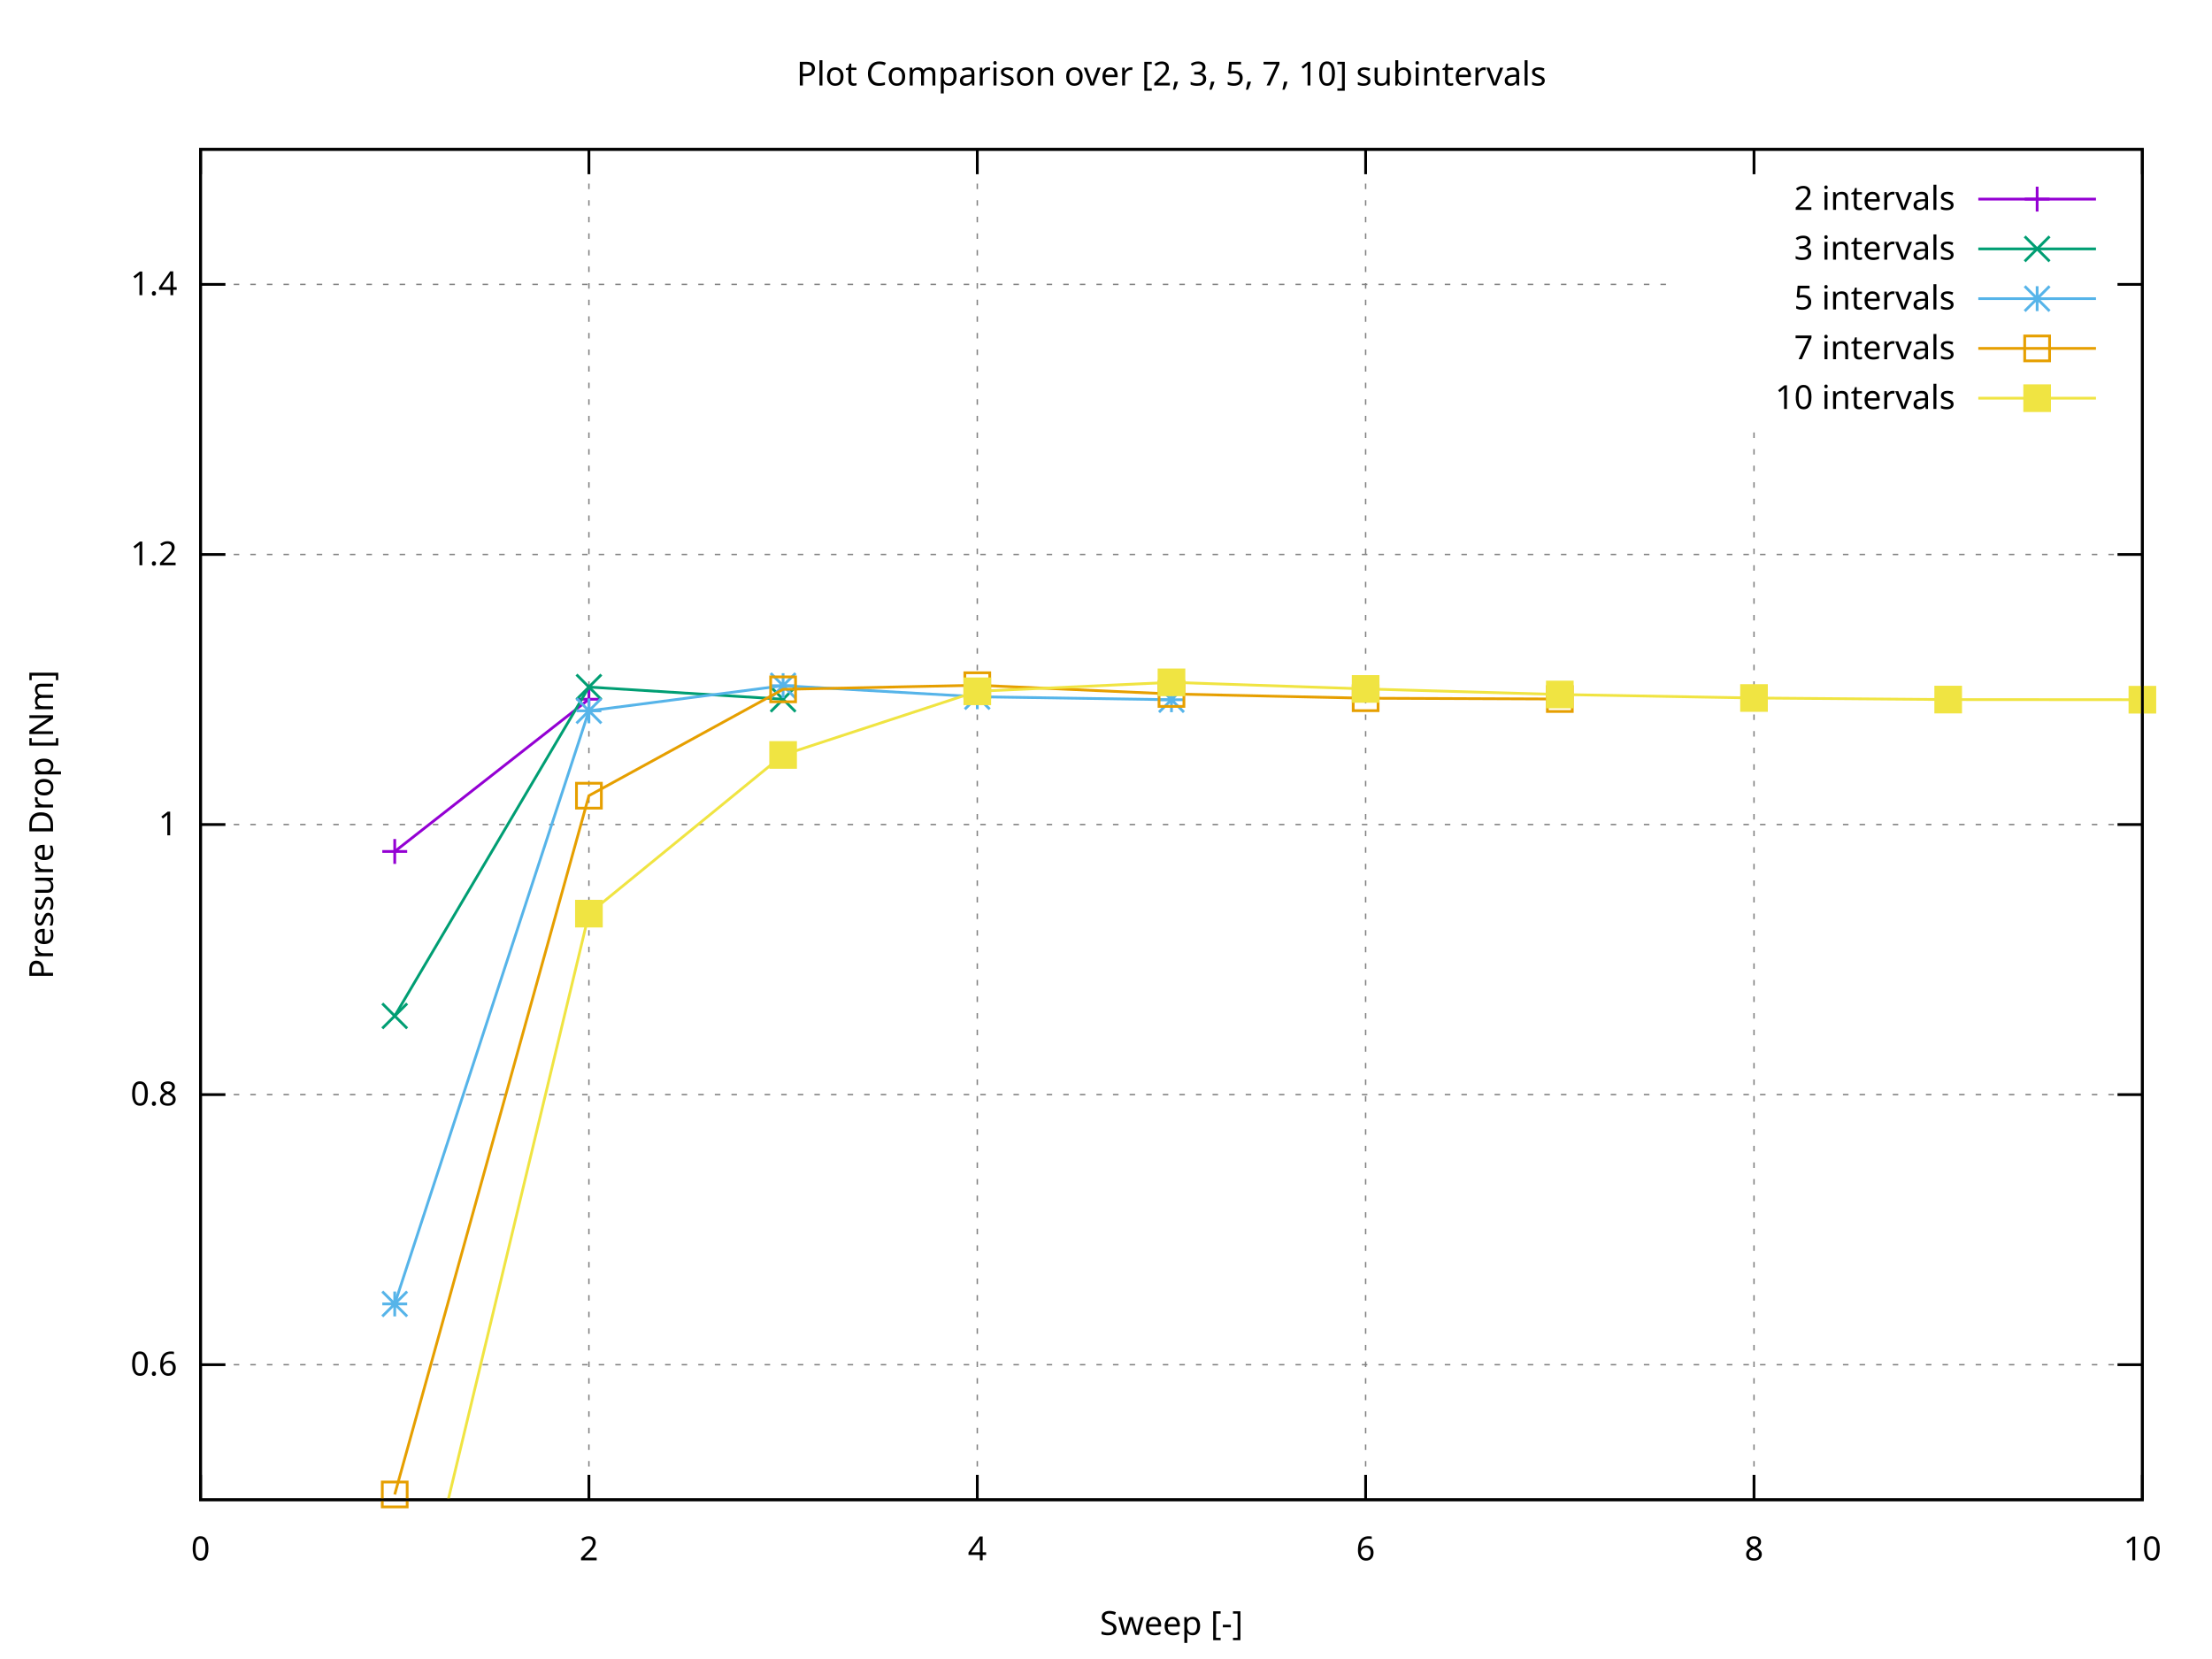
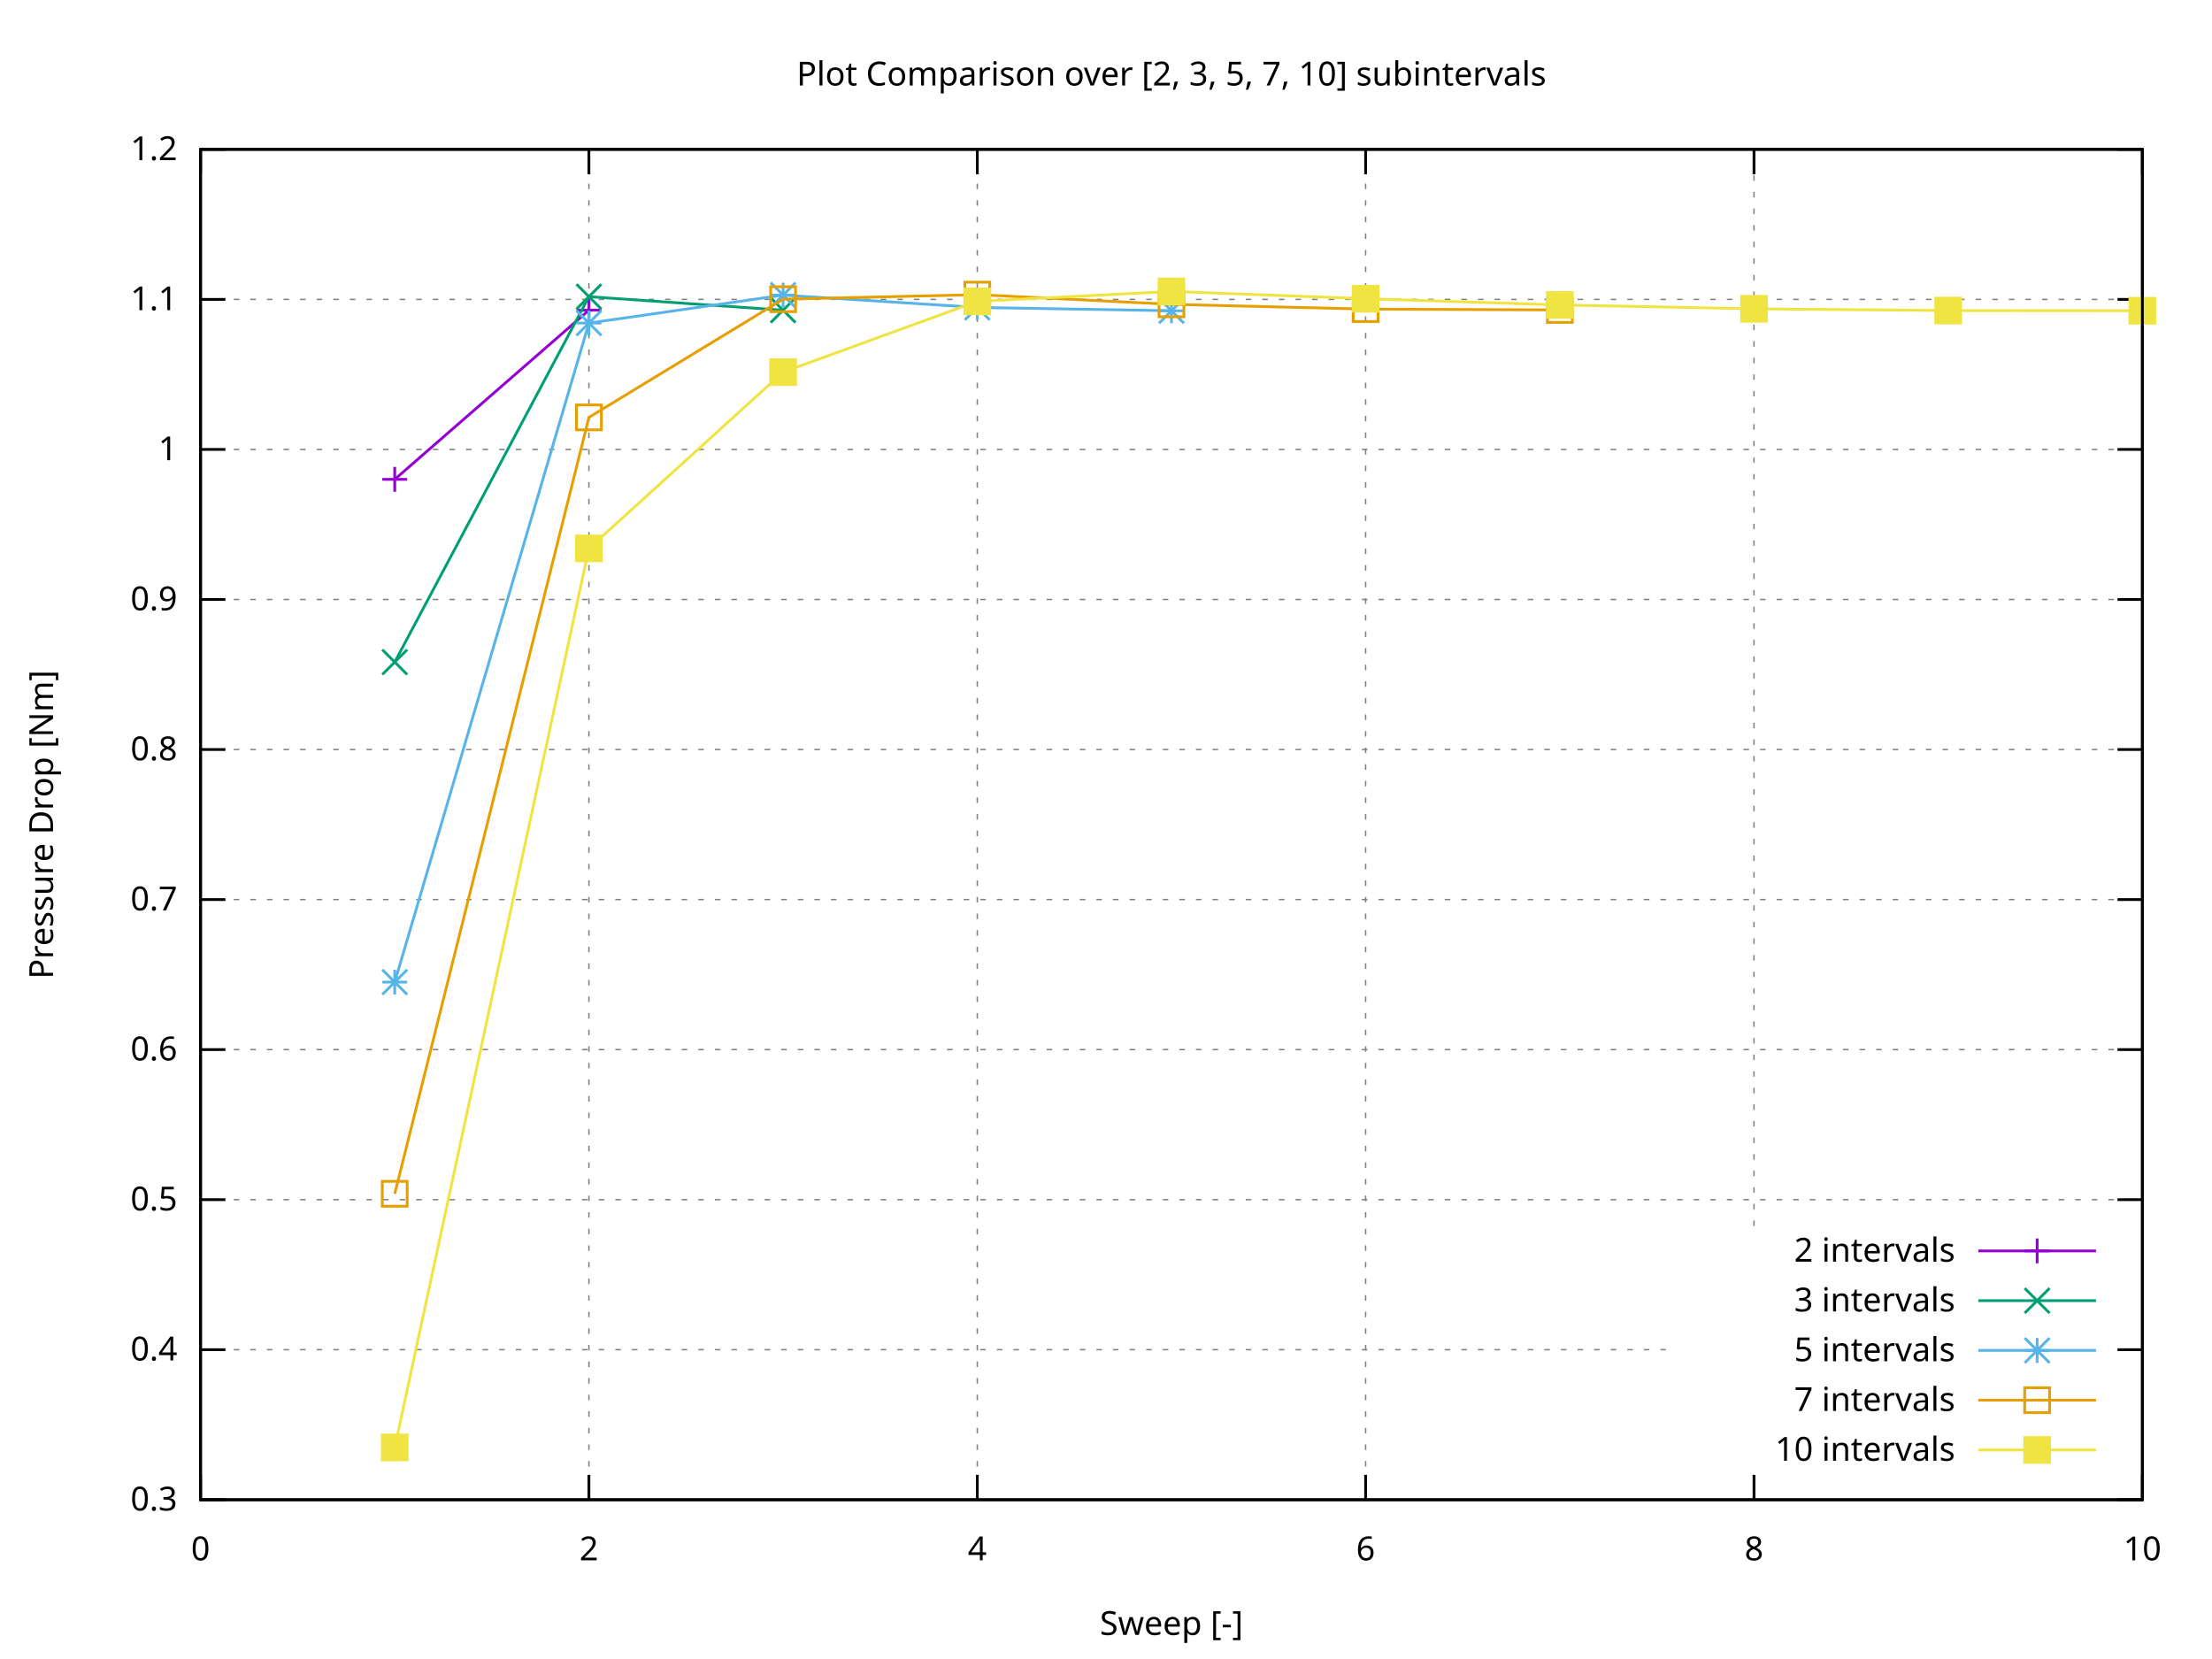
<svg xmlns="http://www.w3.org/2000/svg" xmlns:xlink="http://www.w3.org/1999/xlink" width="800" height="600" viewBox="0 0 800 600">
  <g id="gnuplot_canvas">
    <rect x="0" y="0" width="800" height="600" fill="none" />
    <defs>
      <circle id="gpDot" r="0.5" stroke-width="0.5" stroke="currentColor" />
      <path id="gpPt0" stroke-width="0.222" stroke="currentColor" d="M-1,0 h2 M0,-1 v2" />
      <path id="gpPt1" stroke-width="0.222" stroke="currentColor" d="M-1,-1 L1,1 M1,-1 L-1,1" />
      <path id="gpPt2" stroke-width="0.222" stroke="currentColor" d="M-1,0 L1,0 M0,-1 L0,1 M-1,-1 L1,1 M-1,1 L1,-1" />
      <rect id="gpPt3" stroke-width="0.222" stroke="currentColor" x="-1" y="-1" width="2" height="2" />
      <rect id="gpPt4" stroke-width="0.222" stroke="currentColor" fill="currentColor" x="-1" y="-1" width="2" height="2" />
      <circle id="gpPt5" stroke-width="0.222" stroke="currentColor" cx="0" cy="0" r="1" />
      <use xlink:href="#gpPt5" id="gpPt6" fill="currentColor" stroke="none" />
      <path id="gpPt7" stroke-width="0.222" stroke="currentColor" d="M0,-1.33 L-1.33,0.67 L1.33,0.67 z" />
      <use xlink:href="#gpPt7" id="gpPt8" fill="currentColor" stroke="none" />
      <use xlink:href="#gpPt7" id="gpPt9" stroke="currentColor" transform="rotate(180)" />
      <use xlink:href="#gpPt9" id="gpPt10" fill="currentColor" stroke="none" />
      <use xlink:href="#gpPt3" id="gpPt11" stroke="currentColor" transform="rotate(45)" />
      <use xlink:href="#gpPt11" id="gpPt12" fill="currentColor" stroke="none" />
      <path id="gpPt13" stroke-width="0.222" stroke="currentColor" d="M0,1.330 L1.265,0.411 L0.782,-1.067 L-0.782,-1.076 L-1.265,0.411 z" />
      <use xlink:href="#gpPt13" id="gpPt14" fill="currentColor" stroke="none" />
      <filter id="textbox" filterUnits="objectBoundingBox" x="0" y="0" height="1" width="1">
        <feFlood flood-color="white" flood-opacity="1" result="bgnd" />
        <feComposite in="SourceGraphic" in2="bgnd" operator="atop" />
      </filter>
      <filter id="greybox" filterUnits="objectBoundingBox" x="0" y="0" height="1" width="1">
        <feFlood flood-color="lightgrey" flood-opacity="1" result="grey" />
        <feComposite in="SourceGraphic" in2="grey" operator="atop" />
      </filter>
    </defs>
    <g fill="none" color="white" stroke="currentColor" stroke-width="1.00" stroke-linecap="butt" stroke-linejoin="miter">
</g>
    <g fill="none" color="black" stroke="currentColor" stroke-width="1.00" stroke-linecap="butt" stroke-linejoin="miter">
</g>
    <g fill="none" color="black" stroke="black" stroke-width="0.50" stroke-linecap="butt" stroke-linejoin="miter">
</g>
    <g fill="none" color="gray" stroke="currentColor" stroke-width="0.50" stroke-linecap="butt" stroke-linejoin="miter">
-       <path stroke="gray" stroke-dasharray="2,4" class="gridline" d="M72.53,493.56 L774.82,493.56  " />
-     </g>
-     <g fill="none" color="gray" stroke="gray" stroke-width="1.00" stroke-linecap="butt" stroke-linejoin="miter">
- </g>
-     <g fill="none" color="black" stroke="currentColor" stroke-width="1.00" stroke-linecap="butt" stroke-linejoin="miter">
-       <path stroke="black" d="M72.53,493.56 L81.53,493.56 M774.82,493.56 L765.82,493.56  " />
-       <g transform="translate(64.14,497.46)" stroke="none" fill="black" font-family="Verdana" font-size="12.00" text-anchor="end">
+       <path stroke="gray" stroke-dasharray="2,4" class="gridline" d="M72.53,542.40 L774.82,542.40  " />
+     </g>
+     <g fill="none" color="gray" stroke="gray" stroke-width="1.00" stroke-linecap="butt" stroke-linejoin="miter">
+ </g>
+     <g fill="none" color="black" stroke="currentColor" stroke-width="1.00" stroke-linecap="butt" stroke-linejoin="miter">
+       <path stroke="black" d="M72.53,542.40 L81.53,542.40 M774.82,542.40 L765.82,542.40  " />
+       <g transform="translate(64.14,546.30)" stroke="none" fill="black" font-family="Verdana" font-size="12.00" text-anchor="end">
+         <text>
+           <tspan font-family="Verdana"> 0.3</tspan>
+         </text>
+       </g>
+     </g>
+     <g fill="none" color="black" stroke="currentColor" stroke-width="1.00" stroke-linecap="butt" stroke-linejoin="miter">
+ </g>
+     <g fill="none" color="black" stroke="black" stroke-width="0.50" stroke-linecap="butt" stroke-linejoin="miter">
+ </g>
+     <g fill="none" color="gray" stroke="currentColor" stroke-width="0.50" stroke-linecap="butt" stroke-linejoin="miter">
+       <path stroke="gray" stroke-dasharray="2,4" class="gridline" d="M72.53,488.13 L606.41,488.13 M766.43,488.13 L774.82,488.13  " />
+     </g>
+     <g fill="none" color="gray" stroke="gray" stroke-width="1.00" stroke-linecap="butt" stroke-linejoin="miter">
+ </g>
+     <g fill="none" color="black" stroke="currentColor" stroke-width="1.00" stroke-linecap="butt" stroke-linejoin="miter">
+       <path stroke="black" d="M72.53,488.13 L81.53,488.13 M774.82,488.13 L765.82,488.13  " />
+       <g transform="translate(64.14,492.03)" stroke="none" fill="black" font-family="Verdana" font-size="12.00" text-anchor="end">
+         <text>
+           <tspan font-family="Verdana"> 0.4</tspan>
+         </text>
+       </g>
+     </g>
+     <g fill="none" color="black" stroke="currentColor" stroke-width="1.00" stroke-linecap="butt" stroke-linejoin="miter">
+ </g>
+     <g fill="none" color="black" stroke="black" stroke-width="0.50" stroke-linecap="butt" stroke-linejoin="miter">
+ </g>
+     <g fill="none" color="gray" stroke="currentColor" stroke-width="0.50" stroke-linecap="butt" stroke-linejoin="miter">
+       <path stroke="gray" stroke-dasharray="2,4" class="gridline" d="M72.53,433.87 L774.82,433.87  " />
+     </g>
+     <g fill="none" color="gray" stroke="gray" stroke-width="1.00" stroke-linecap="butt" stroke-linejoin="miter">
+ </g>
+     <g fill="none" color="black" stroke="currentColor" stroke-width="1.00" stroke-linecap="butt" stroke-linejoin="miter">
+       <path stroke="black" d="M72.53,433.87 L81.53,433.87 M774.82,433.87 L765.82,433.87  " />
+       <g transform="translate(64.14,437.77)" stroke="none" fill="black" font-family="Verdana" font-size="12.00" text-anchor="end">
+         <text>
+           <tspan font-family="Verdana"> 0.5</tspan>
+         </text>
+       </g>
+     </g>
+     <g fill="none" color="black" stroke="currentColor" stroke-width="1.00" stroke-linecap="butt" stroke-linejoin="miter">
+ </g>
+     <g fill="none" color="black" stroke="black" stroke-width="0.50" stroke-linecap="butt" stroke-linejoin="miter">
+ </g>
+     <g fill="none" color="gray" stroke="currentColor" stroke-width="0.50" stroke-linecap="butt" stroke-linejoin="miter">
+       <path stroke="gray" stroke-dasharray="2,4" class="gridline" d="M72.53,379.60 L774.82,379.60  " />
+     </g>
+     <g fill="none" color="gray" stroke="gray" stroke-width="1.00" stroke-linecap="butt" stroke-linejoin="miter">
+ </g>
+     <g fill="none" color="black" stroke="currentColor" stroke-width="1.00" stroke-linecap="butt" stroke-linejoin="miter">
+       <path stroke="black" d="M72.53,379.60 L81.53,379.60 M774.82,379.60 L765.82,379.60  " />
+       <g transform="translate(64.14,383.50)" stroke="none" fill="black" font-family="Verdana" font-size="12.00" text-anchor="end">
        <text>
          <tspan font-family="Verdana"> 0.6</tspan>
        </text>
      </g>
    </g>
    <g fill="none" color="black" stroke="currentColor" stroke-width="1.00" stroke-linecap="butt" stroke-linejoin="miter">
</g>
    <g fill="none" color="black" stroke="black" stroke-width="0.50" stroke-linecap="butt" stroke-linejoin="miter">
</g>
    <g fill="none" color="gray" stroke="currentColor" stroke-width="0.50" stroke-linecap="butt" stroke-linejoin="miter">
-       <path stroke="gray" stroke-dasharray="2,4" class="gridline" d="M72.53,395.88 L774.82,395.88  " />
-     </g>
-     <g fill="none" color="gray" stroke="gray" stroke-width="1.00" stroke-linecap="butt" stroke-linejoin="miter">
- </g>
-     <g fill="none" color="black" stroke="currentColor" stroke-width="1.00" stroke-linecap="butt" stroke-linejoin="miter">
-       <path stroke="black" d="M72.53,395.88 L81.53,395.88 M774.82,395.88 L765.82,395.88  " />
-       <g transform="translate(64.14,399.78)" stroke="none" fill="black" font-family="Verdana" font-size="12.00" text-anchor="end">
+       <path stroke="gray" stroke-dasharray="2,4" class="gridline" d="M72.53,325.34 L774.82,325.34  " />
+     </g>
+     <g fill="none" color="gray" stroke="gray" stroke-width="1.00" stroke-linecap="butt" stroke-linejoin="miter">
+ </g>
+     <g fill="none" color="black" stroke="currentColor" stroke-width="1.00" stroke-linecap="butt" stroke-linejoin="miter">
+       <path stroke="black" d="M72.53,325.34 L81.53,325.34 M774.82,325.34 L765.82,325.34  " />
+       <g transform="translate(64.14,329.24)" stroke="none" fill="black" font-family="Verdana" font-size="12.00" text-anchor="end">
+         <text>
+           <tspan font-family="Verdana"> 0.7</tspan>
+         </text>
+       </g>
+     </g>
+     <g fill="none" color="black" stroke="currentColor" stroke-width="1.00" stroke-linecap="butt" stroke-linejoin="miter">
+ </g>
+     <g fill="none" color="black" stroke="black" stroke-width="0.50" stroke-linecap="butt" stroke-linejoin="miter">
+ </g>
+     <g fill="none" color="gray" stroke="currentColor" stroke-width="0.50" stroke-linecap="butt" stroke-linejoin="miter">
+       <path stroke="gray" stroke-dasharray="2,4" class="gridline" d="M72.53,271.07 L774.82,271.07  " />
+     </g>
+     <g fill="none" color="gray" stroke="gray" stroke-width="1.00" stroke-linecap="butt" stroke-linejoin="miter">
+ </g>
+     <g fill="none" color="black" stroke="currentColor" stroke-width="1.00" stroke-linecap="butt" stroke-linejoin="miter">
+       <path stroke="black" d="M72.53,271.07 L81.53,271.07 M774.82,271.07 L765.82,271.07  " />
+       <g transform="translate(64.14,274.97)" stroke="none" fill="black" font-family="Verdana" font-size="12.00" text-anchor="end">
        <text>
          <tspan font-family="Verdana"> 0.8</tspan>
        </text>
      </g>
    </g>
    <g fill="none" color="black" stroke="currentColor" stroke-width="1.00" stroke-linecap="butt" stroke-linejoin="miter">
</g>
    <g fill="none" color="black" stroke="black" stroke-width="0.50" stroke-linecap="butt" stroke-linejoin="miter">
</g>
    <g fill="none" color="gray" stroke="currentColor" stroke-width="0.50" stroke-linecap="butt" stroke-linejoin="miter">
-       <path stroke="gray" stroke-dasharray="2,4" class="gridline" d="M72.53,298.20 L774.82,298.20  " />
-     </g>
-     <g fill="none" color="gray" stroke="gray" stroke-width="1.00" stroke-linecap="butt" stroke-linejoin="miter">
- </g>
-     <g fill="none" color="black" stroke="currentColor" stroke-width="1.00" stroke-linecap="butt" stroke-linejoin="miter">
-       <path stroke="black" d="M72.53,298.20 L81.53,298.20 M774.82,298.20 L765.82,298.20  " />
-       <g transform="translate(64.14,302.10)" stroke="none" fill="black" font-family="Verdana" font-size="12.00" text-anchor="end">
+       <path stroke="gray" stroke-dasharray="2,4" class="gridline" d="M72.53,216.81 L774.82,216.81  " />
+     </g>
+     <g fill="none" color="gray" stroke="gray" stroke-width="1.00" stroke-linecap="butt" stroke-linejoin="miter">
+ </g>
+     <g fill="none" color="black" stroke="currentColor" stroke-width="1.00" stroke-linecap="butt" stroke-linejoin="miter">
+       <path stroke="black" d="M72.53,216.81 L81.53,216.81 M774.82,216.81 L765.82,216.81  " />
+       <g transform="translate(64.14,220.71)" stroke="none" fill="black" font-family="Verdana" font-size="12.00" text-anchor="end">
+         <text>
+           <tspan font-family="Verdana"> 0.9</tspan>
+         </text>
+       </g>
+     </g>
+     <g fill="none" color="black" stroke="currentColor" stroke-width="1.00" stroke-linecap="butt" stroke-linejoin="miter">
+ </g>
+     <g fill="none" color="black" stroke="black" stroke-width="0.50" stroke-linecap="butt" stroke-linejoin="miter">
+ </g>
+     <g fill="none" color="gray" stroke="currentColor" stroke-width="0.50" stroke-linecap="butt" stroke-linejoin="miter">
+       <path stroke="gray" stroke-dasharray="2,4" class="gridline" d="M72.53,162.54 L774.82,162.54  " />
+     </g>
+     <g fill="none" color="gray" stroke="gray" stroke-width="1.00" stroke-linecap="butt" stroke-linejoin="miter">
+ </g>
+     <g fill="none" color="black" stroke="currentColor" stroke-width="1.00" stroke-linecap="butt" stroke-linejoin="miter">
+       <path stroke="black" d="M72.53,162.54 L81.53,162.54 M774.82,162.54 L765.82,162.54  " />
+       <g transform="translate(64.14,166.44)" stroke="none" fill="black" font-family="Verdana" font-size="12.00" text-anchor="end">
        <text>
          <tspan font-family="Verdana"> 1</tspan>
        </text>
      </g>
    </g>
    <g fill="none" color="black" stroke="currentColor" stroke-width="1.00" stroke-linecap="butt" stroke-linejoin="miter">
</g>
    <g fill="none" color="black" stroke="black" stroke-width="0.50" stroke-linecap="butt" stroke-linejoin="miter">
</g>
    <g fill="none" color="gray" stroke="currentColor" stroke-width="0.50" stroke-linecap="butt" stroke-linejoin="miter">
-       <path stroke="gray" stroke-dasharray="2,4" class="gridline" d="M72.53,200.53 L774.82,200.53  " />
-     </g>
-     <g fill="none" color="gray" stroke="gray" stroke-width="1.00" stroke-linecap="butt" stroke-linejoin="miter">
- </g>
-     <g fill="none" color="black" stroke="currentColor" stroke-width="1.00" stroke-linecap="butt" stroke-linejoin="miter">
-       <path stroke="black" d="M72.53,200.53 L81.53,200.53 M774.82,200.53 L765.82,200.53  " />
-       <g transform="translate(64.14,204.43)" stroke="none" fill="black" font-family="Verdana" font-size="12.00" text-anchor="end">
+       <path stroke="gray" stroke-dasharray="2,4" class="gridline" d="M72.53,108.28 L774.82,108.28  " />
+     </g>
+     <g fill="none" color="gray" stroke="gray" stroke-width="1.00" stroke-linecap="butt" stroke-linejoin="miter">
+ </g>
+     <g fill="none" color="black" stroke="currentColor" stroke-width="1.00" stroke-linecap="butt" stroke-linejoin="miter">
+       <path stroke="black" d="M72.53,108.28 L81.53,108.28 M774.82,108.28 L765.82,108.28  " />
+       <g transform="translate(64.14,112.18)" stroke="none" fill="black" font-family="Verdana" font-size="12.00" text-anchor="end">
+         <text>
+           <tspan font-family="Verdana"> 1.1</tspan>
+         </text>
+       </g>
+     </g>
+     <g fill="none" color="black" stroke="currentColor" stroke-width="1.00" stroke-linecap="butt" stroke-linejoin="miter">
+ </g>
+     <g fill="none" color="black" stroke="black" stroke-width="0.50" stroke-linecap="butt" stroke-linejoin="miter">
+ </g>
+     <g fill="none" color="gray" stroke="currentColor" stroke-width="0.50" stroke-linecap="butt" stroke-linejoin="miter">
+       <path stroke="gray" stroke-dasharray="2,4" class="gridline" d="M72.53,54.01 L774.82,54.01  " />
+     </g>
+     <g fill="none" color="gray" stroke="gray" stroke-width="1.00" stroke-linecap="butt" stroke-linejoin="miter">
+ </g>
+     <g fill="none" color="black" stroke="currentColor" stroke-width="1.00" stroke-linecap="butt" stroke-linejoin="miter">
+       <path stroke="black" d="M72.53,54.01 L81.53,54.01 M774.82,54.01 L765.82,54.01  " />
+       <g transform="translate(64.14,57.91)" stroke="none" fill="black" font-family="Verdana" font-size="12.00" text-anchor="end">
        <text>
          <tspan font-family="Verdana"> 1.2</tspan>
-         </text>
-       </g>
-     </g>
-     <g fill="none" color="black" stroke="currentColor" stroke-width="1.00" stroke-linecap="butt" stroke-linejoin="miter">
- </g>
-     <g fill="none" color="black" stroke="black" stroke-width="0.50" stroke-linecap="butt" stroke-linejoin="miter">
- </g>
-     <g fill="none" color="gray" stroke="currentColor" stroke-width="0.50" stroke-linecap="butt" stroke-linejoin="miter">
-       <path stroke="gray" stroke-dasharray="2,4" class="gridline" d="M72.53,102.85 L606.41,102.85 M766.43,102.85 L774.82,102.85  " />
-     </g>
-     <g fill="none" color="gray" stroke="gray" stroke-width="1.00" stroke-linecap="butt" stroke-linejoin="miter">
- </g>
-     <g fill="none" color="black" stroke="currentColor" stroke-width="1.00" stroke-linecap="butt" stroke-linejoin="miter">
-       <path stroke="black" d="M72.53,102.85 L81.53,102.85 M774.82,102.85 L765.82,102.85  " />
-       <g transform="translate(64.14,106.75)" stroke="none" fill="black" font-family="Verdana" font-size="12.00" text-anchor="end">
-         <text>
-           <tspan font-family="Verdana"> 1.4</tspan>
        </text>
      </g>
    </g>
    <g fill="none" color="black" stroke="currentColor" stroke-width="1.00" stroke-linecap="butt" stroke-linejoin="miter">
</g>
    <g fill="none" color="black" stroke="black" stroke-width="0.50" stroke-linecap="butt" stroke-linejoin="miter">
</g>
    <g fill="none" color="gray" stroke="currentColor" stroke-width="0.50" stroke-linecap="butt" stroke-linejoin="miter">
      <path stroke="gray" stroke-dasharray="2,4" class="gridline" d="M72.53,542.40 L72.53,54.01  " />
    </g>
    <g fill="none" color="gray" stroke="gray" stroke-width="1.00" stroke-linecap="butt" stroke-linejoin="miter">
</g>
    <g fill="none" color="black" stroke="currentColor" stroke-width="1.00" stroke-linecap="butt" stroke-linejoin="miter">
      <path stroke="black" d="M72.53,542.40 L72.53,533.40 M72.53,54.01 L72.53,63.01  " />
      <g transform="translate(72.53,564.30)" stroke="none" fill="black" font-family="Verdana" font-size="12.00" text-anchor="middle">
        <text>
          <tspan font-family="Verdana"> 0</tspan>
        </text>
      </g>
    </g>
    <g fill="none" color="black" stroke="currentColor" stroke-width="1.00" stroke-linecap="butt" stroke-linejoin="miter">
</g>
    <g fill="none" color="black" stroke="black" stroke-width="0.50" stroke-linecap="butt" stroke-linejoin="miter">
</g>
    <g fill="none" color="gray" stroke="currentColor" stroke-width="0.50" stroke-linecap="butt" stroke-linejoin="miter">
      <path stroke="gray" stroke-dasharray="2,4" class="gridline" d="M212.99,542.40 L212.99,54.01  " />
    </g>
    <g fill="none" color="gray" stroke="gray" stroke-width="1.00" stroke-linecap="butt" stroke-linejoin="miter">
</g>
    <g fill="none" color="black" stroke="currentColor" stroke-width="1.00" stroke-linecap="butt" stroke-linejoin="miter">
      <path stroke="black" d="M212.99,542.40 L212.99,533.40 M212.99,54.01 L212.99,63.01  " />
      <g transform="translate(212.99,564.30)" stroke="none" fill="black" font-family="Verdana" font-size="12.00" text-anchor="middle">
        <text>
          <tspan font-family="Verdana"> 2</tspan>
        </text>
      </g>
    </g>
    <g fill="none" color="black" stroke="currentColor" stroke-width="1.00" stroke-linecap="butt" stroke-linejoin="miter">
</g>
    <g fill="none" color="black" stroke="black" stroke-width="0.50" stroke-linecap="butt" stroke-linejoin="miter">
</g>
    <g fill="none" color="gray" stroke="currentColor" stroke-width="0.50" stroke-linecap="butt" stroke-linejoin="miter">
      <path stroke="gray" stroke-dasharray="2,4" class="gridline" d="M353.45,542.40 L353.45,54.01  " />
    </g>
    <g fill="none" color="gray" stroke="gray" stroke-width="1.00" stroke-linecap="butt" stroke-linejoin="miter">
</g>
    <g fill="none" color="black" stroke="currentColor" stroke-width="1.00" stroke-linecap="butt" stroke-linejoin="miter">
      <path stroke="black" d="M353.45,542.40 L353.45,533.40 M353.45,54.01 L353.45,63.01  " />
      <g transform="translate(353.45,564.30)" stroke="none" fill="black" font-family="Verdana" font-size="12.00" text-anchor="middle">
        <text>
          <tspan font-family="Verdana"> 4</tspan>
        </text>
      </g>
    </g>
    <g fill="none" color="black" stroke="currentColor" stroke-width="1.00" stroke-linecap="butt" stroke-linejoin="miter">
</g>
    <g fill="none" color="black" stroke="black" stroke-width="0.50" stroke-linecap="butt" stroke-linejoin="miter">
</g>
    <g fill="none" color="gray" stroke="currentColor" stroke-width="0.50" stroke-linecap="butt" stroke-linejoin="miter">
      <path stroke="gray" stroke-dasharray="2,4" class="gridline" d="M493.90,542.40 L493.90,54.01  " />
    </g>
    <g fill="none" color="gray" stroke="gray" stroke-width="1.00" stroke-linecap="butt" stroke-linejoin="miter">
</g>
    <g fill="none" color="black" stroke="currentColor" stroke-width="1.00" stroke-linecap="butt" stroke-linejoin="miter">
      <path stroke="black" d="M493.90,542.40 L493.90,533.40 M493.90,54.01 L493.90,63.01  " />
      <g transform="translate(493.90,564.30)" stroke="none" fill="black" font-family="Verdana" font-size="12.00" text-anchor="middle">
        <text>
          <tspan font-family="Verdana"> 6</tspan>
        </text>
      </g>
    </g>
    <g fill="none" color="black" stroke="currentColor" stroke-width="1.00" stroke-linecap="butt" stroke-linejoin="miter">
</g>
    <g fill="none" color="black" stroke="black" stroke-width="0.50" stroke-linecap="butt" stroke-linejoin="miter">
</g>
    <g fill="none" color="gray" stroke="currentColor" stroke-width="0.50" stroke-linecap="butt" stroke-linejoin="miter">
-       <path stroke="gray" stroke-dasharray="2,4" class="gridline" d="M634.36,542.40 L634.36,153.01 M634.36,63.01 L634.36,54.01  " />
+       <path stroke="gray" stroke-dasharray="2,4" class="gridline" d="M634.36,542.40 L634.36,533.40 M634.36,443.40 L634.36,54.01  " />
    </g>
    <g fill="none" color="gray" stroke="gray" stroke-width="1.00" stroke-linecap="butt" stroke-linejoin="miter">
</g>
    <g fill="none" color="black" stroke="currentColor" stroke-width="1.00" stroke-linecap="butt" stroke-linejoin="miter">
      <path stroke="black" d="M634.36,542.40 L634.36,533.40 M634.36,54.01 L634.36,63.01  " />
      <g transform="translate(634.36,564.30)" stroke="none" fill="black" font-family="Verdana" font-size="12.00" text-anchor="middle">
        <text>
          <tspan font-family="Verdana"> 8</tspan>
        </text>
      </g>
    </g>
    <g fill="none" color="black" stroke="currentColor" stroke-width="1.00" stroke-linecap="butt" stroke-linejoin="miter">
</g>
    <g fill="none" color="black" stroke="black" stroke-width="0.50" stroke-linecap="butt" stroke-linejoin="miter">
</g>
    <g fill="none" color="gray" stroke="currentColor" stroke-width="0.50" stroke-linecap="butt" stroke-linejoin="miter">
      <path stroke="gray" stroke-dasharray="2,4" class="gridline" d="M774.82,542.40 L774.82,54.01  " />
    </g>
    <g fill="none" color="gray" stroke="gray" stroke-width="1.00" stroke-linecap="butt" stroke-linejoin="miter">
</g>
    <g fill="none" color="black" stroke="currentColor" stroke-width="1.00" stroke-linecap="butt" stroke-linejoin="miter">
      <path stroke="black" d="M774.82,542.40 L774.82,533.40 M774.82,54.01 L774.82,63.01  " />
      <g transform="translate(774.82,564.30)" stroke="none" fill="black" font-family="Verdana" font-size="12.00" text-anchor="middle">
        <text>
          <tspan font-family="Verdana"> 10</tspan>
        </text>
      </g>
    </g>
    <g fill="none" color="black" stroke="currentColor" stroke-width="1.00" stroke-linecap="butt" stroke-linejoin="miter">
</g>
    <g fill="none" color="black" stroke="currentColor" stroke-width="1.00" stroke-linecap="butt" stroke-linejoin="miter">
      <path stroke="black" d="M72.53,54.01 L72.53,542.40 L774.82,542.40 L774.82,54.01 L72.53,54.01 Z  " />
    </g>
    <g fill="none" color="black" stroke="currentColor" stroke-width="1.00" stroke-linecap="butt" stroke-linejoin="miter">
      <g transform="translate(19.18,298.21) rotate(270)" stroke="none" fill="black" font-family="Verdana" font-size="12.00" text-anchor="middle">
        <text>
          <tspan font-family="Verdana">Pressure Drop [Nm]</tspan>
        </text>
      </g>
    </g>
    <g fill="none" color="black" stroke="currentColor" stroke-width="1.00" stroke-linecap="butt" stroke-linejoin="miter">
      <g transform="translate(423.67,591.30)" stroke="none" fill="black" font-family="Verdana" font-size="12.00" text-anchor="middle">
        <text>
          <tspan font-family="Verdana">Sweep [-]</tspan>
        </text>
      </g>
    </g>
    <g fill="none" color="black" stroke="currentColor" stroke-width="1.00" stroke-linecap="butt" stroke-linejoin="miter">
</g>
    <g id="gnuplot_plot_1">
      <g fill="none" color="black" stroke="currentColor" stroke-width="1.00" stroke-linecap="butt" stroke-linejoin="miter">
-         <g transform="translate(707.09,75.91)" stroke="none" fill="black" font-family="Verdana" font-size="12.00" text-anchor="end">
+         <g transform="translate(707.09,456.30)" stroke="none" fill="black" font-family="Verdana" font-size="12.00" text-anchor="end">
          <text>
            <tspan font-family="Verdana">2 intervals</tspan>
          </text>
        </g>
      </g>
      <g fill="none" color="black" stroke="currentColor" stroke-width="1.00" stroke-linecap="butt" stroke-linejoin="miter">
-         <path stroke="rgb(148,   0, 211)" d="M715.48,72.01 L758.04,72.01 M142.76,307.94 L212.99,252.89  " />
-         <use xlink:href="#gpPt0" transform="translate(142.76,307.94) scale(4.50)" color="rgb(148,   0, 211)" />
-         <use xlink:href="#gpPt0" transform="translate(212.99,252.89) scale(4.50)" color="rgb(148,   0, 211)" />
-         <use xlink:href="#gpPt0" transform="translate(736.76,72.01) scale(4.50)" color="rgb(148,   0, 211)" />
+         <path stroke="rgb(148,   0, 211)" d="M715.48,452.40 L758.04,452.40 M142.76,173.36 L212.99,112.19  " />
+         <use xlink:href="#gpPt0" transform="translate(142.76,173.36) scale(4.50)" color="rgb(148,   0, 211)" />
+         <use xlink:href="#gpPt0" transform="translate(212.99,112.19) scale(4.50)" color="rgb(148,   0, 211)" />
+         <use xlink:href="#gpPt0" transform="translate(736.76,452.40) scale(4.50)" color="rgb(148,   0, 211)" />
      </g>
    </g>
    <g id="gnuplot_plot_2">
      <g fill="none" color="black" stroke="currentColor" stroke-width="1.00" stroke-linecap="butt" stroke-linejoin="miter">
-         <g transform="translate(707.09,93.91)" stroke="none" fill="black" font-family="Verdana" font-size="12.00" text-anchor="end">
+         <g transform="translate(707.09,474.30)" stroke="none" fill="black" font-family="Verdana" font-size="12.00" text-anchor="end">
          <text>
            <tspan font-family="Verdana">3 intervals</tspan>
          </text>
        </g>
      </g>
      <g fill="none" color="black" stroke="currentColor" stroke-width="1.00" stroke-linecap="butt" stroke-linejoin="miter">
-         <path stroke="rgb(  0, 158, 115)" d="M715.48,90.01 L758.04,90.01 M142.76,367.43 L212.99,248.48 L283.22,252.89  " />
-         <use xlink:href="#gpPt1" transform="translate(142.76,367.43) scale(4.50)" color="rgb(  0, 158, 115)" />
-         <use xlink:href="#gpPt1" transform="translate(212.99,248.48) scale(4.50)" color="rgb(  0, 158, 115)" />
-         <use xlink:href="#gpPt1" transform="translate(283.22,252.89) scale(4.50)" color="rgb(  0, 158, 115)" />
-         <use xlink:href="#gpPt1" transform="translate(736.76,90.01) scale(4.50)" color="rgb(  0, 158, 115)" />
+         <path stroke="rgb(  0, 158, 115)" d="M715.48,470.40 L758.04,470.40 M142.76,239.45 L212.99,107.29 L283.22,112.19  " />
+         <use xlink:href="#gpPt1" transform="translate(142.76,239.45) scale(4.50)" color="rgb(  0, 158, 115)" />
+         <use xlink:href="#gpPt1" transform="translate(212.99,107.29) scale(4.50)" color="rgb(  0, 158, 115)" />
+         <use xlink:href="#gpPt1" transform="translate(283.22,112.19) scale(4.50)" color="rgb(  0, 158, 115)" />
+         <use xlink:href="#gpPt1" transform="translate(736.76,470.40) scale(4.50)" color="rgb(  0, 158, 115)" />
      </g>
    </g>
    <g id="gnuplot_plot_3">
      <g fill="none" color="black" stroke="currentColor" stroke-width="1.00" stroke-linecap="butt" stroke-linejoin="miter">
-         <g transform="translate(707.09,111.91)" stroke="none" fill="black" font-family="Verdana" font-size="12.00" text-anchor="end">
+         <g transform="translate(707.09,492.30)" stroke="none" fill="black" font-family="Verdana" font-size="12.00" text-anchor="end">
          <text>
            <tspan font-family="Verdana">5 intervals</tspan>
          </text>
        </g>
      </g>
      <g fill="none" color="black" stroke="currentColor" stroke-width="1.00" stroke-linecap="butt" stroke-linejoin="miter">
-         <path stroke="rgb( 86, 180, 233)" d="M715.48,108.01 L758.04,108.01 M142.76,471.59 L212.99,257.08 L283.22,247.98 L353.45,251.99 L423.68,253.07  " />
-         <use xlink:href="#gpPt2" transform="translate(142.76,471.59) scale(4.50)" color="rgb( 86, 180, 233)" />
-         <use xlink:href="#gpPt2" transform="translate(212.99,257.08) scale(4.50)" color="rgb( 86, 180, 233)" />
-         <use xlink:href="#gpPt2" transform="translate(283.22,247.98) scale(4.50)" color="rgb( 86, 180, 233)" />
-         <use xlink:href="#gpPt2" transform="translate(353.45,251.99) scale(4.50)" color="rgb( 86, 180, 233)" />
-         <use xlink:href="#gpPt2" transform="translate(423.68,253.07) scale(4.50)" color="rgb( 86, 180, 233)" />
-         <use xlink:href="#gpPt2" transform="translate(736.76,108.01) scale(4.50)" color="rgb( 86, 180, 233)" />
+         <path stroke="rgb( 86, 180, 233)" d="M715.48,488.40 L758.04,488.40 M142.76,355.19 L212.99,116.84 L283.22,106.73 L353.45,111.20 L423.68,112.39  " />
+         <use xlink:href="#gpPt2" transform="translate(142.76,355.19) scale(4.50)" color="rgb( 86, 180, 233)" />
+         <use xlink:href="#gpPt2" transform="translate(212.99,116.84) scale(4.50)" color="rgb( 86, 180, 233)" />
+         <use xlink:href="#gpPt2" transform="translate(283.22,106.73) scale(4.50)" color="rgb( 86, 180, 233)" />
+         <use xlink:href="#gpPt2" transform="translate(353.45,111.20) scale(4.50)" color="rgb( 86, 180, 233)" />
+         <use xlink:href="#gpPt2" transform="translate(423.68,112.39) scale(4.50)" color="rgb( 86, 180, 233)" />
+         <use xlink:href="#gpPt2" transform="translate(736.76,488.40) scale(4.50)" color="rgb( 86, 180, 233)" />
      </g>
    </g>
    <g id="gnuplot_plot_4">
      <g fill="none" color="black" stroke="currentColor" stroke-width="1.00" stroke-linecap="butt" stroke-linejoin="miter">
-         <g transform="translate(707.09,129.91)" stroke="none" fill="black" font-family="Verdana" font-size="12.00" text-anchor="end">
+         <g transform="translate(707.09,510.30)" stroke="none" fill="black" font-family="Verdana" font-size="12.00" text-anchor="end">
          <text>
            <tspan font-family="Verdana">7 intervals</tspan>
          </text>
        </g>
      </g>
      <g fill="none" color="black" stroke="currentColor" stroke-width="1.00" stroke-linecap="butt" stroke-linejoin="miter">
-         <path stroke="rgb(230, 159,   0)" d="M715.48,126.01 L758.04,126.01 M142.76,540.49 L212.99,287.77 L283.22,249.31 L353.45,247.82 L423.68,250.98 L493.90,252.52   L564.13,252.81  " />
-         <use xlink:href="#gpPt3" transform="translate(142.76,540.49) scale(4.50)" color="rgb(230, 159,   0)" />
-         <use xlink:href="#gpPt3" transform="translate(212.99,287.77) scale(4.50)" color="rgb(230, 159,   0)" />
-         <use xlink:href="#gpPt3" transform="translate(283.22,249.31) scale(4.50)" color="rgb(230, 159,   0)" />
-         <use xlink:href="#gpPt3" transform="translate(353.45,247.82) scale(4.50)" color="rgb(230, 159,   0)" />
-         <use xlink:href="#gpPt3" transform="translate(423.68,250.98) scale(4.50)" color="rgb(230, 159,   0)" />
-         <use xlink:href="#gpPt3" transform="translate(493.90,252.52) scale(4.50)" color="rgb(230, 159,   0)" />
-         <use xlink:href="#gpPt3" transform="translate(564.13,252.81) scale(4.50)" color="rgb(230, 159,   0)" />
-         <use xlink:href="#gpPt3" transform="translate(736.76,126.01) scale(4.50)" color="rgb(230, 159,   0)" />
+         <path stroke="rgb(230, 159,   0)" d="M715.48,506.40 L758.04,506.40 M142.76,431.75 L212.99,150.95 L283.22,108.21 L353.45,106.56 L423.68,110.07 L493.90,111.78   L564.13,112.10  " />
+         <use xlink:href="#gpPt3" transform="translate(142.76,431.75) scale(4.50)" color="rgb(230, 159,   0)" />
+         <use xlink:href="#gpPt3" transform="translate(212.99,150.95) scale(4.50)" color="rgb(230, 159,   0)" />
+         <use xlink:href="#gpPt3" transform="translate(283.22,108.21) scale(4.50)" color="rgb(230, 159,   0)" />
+         <use xlink:href="#gpPt3" transform="translate(353.45,106.56) scale(4.50)" color="rgb(230, 159,   0)" />
+         <use xlink:href="#gpPt3" transform="translate(423.68,110.07) scale(4.50)" color="rgb(230, 159,   0)" />
+         <use xlink:href="#gpPt3" transform="translate(493.90,111.78) scale(4.50)" color="rgb(230, 159,   0)" />
+         <use xlink:href="#gpPt3" transform="translate(564.13,112.10) scale(4.50)" color="rgb(230, 159,   0)" />
+         <use xlink:href="#gpPt3" transform="translate(736.76,506.40) scale(4.50)" color="rgb(230, 159,   0)" />
      </g>
    </g>
    <g id="gnuplot_plot_5">
      <g fill="none" color="black" stroke="currentColor" stroke-width="1.00" stroke-linecap="butt" stroke-linejoin="miter">
-         <g transform="translate(707.09,147.91)" stroke="none" fill="black" font-family="Verdana" font-size="12.00" text-anchor="end">
+         <g transform="translate(707.09,528.30)" stroke="none" fill="black" font-family="Verdana" font-size="12.00" text-anchor="end">
          <text>
            <tspan font-family="Verdana">10 intervals</tspan>
          </text>
        </g>
      </g>
      <g fill="none" color="black" stroke="currentColor" stroke-width="1.00" stroke-linecap="butt" stroke-linejoin="miter">
-         <path stroke="rgb(240, 228,  66)" d="M715.48,144.01 L758.04,144.01 M162.11,542.40 L212.99,330.43 L283.22,273.04 L353.45,250.02 L423.68,246.78 L493.90,249.16   L564.13,251.17 L634.36,252.44 L704.59,253.01 L774.82,253.06  " />
-         <use xlink:href="#gpPt4" transform="translate(212.99,330.43) scale(4.50)" color="rgb(240, 228,  66)" />
-         <use xlink:href="#gpPt4" transform="translate(283.22,273.04) scale(4.50)" color="rgb(240, 228,  66)" />
-         <use xlink:href="#gpPt4" transform="translate(353.45,250.02) scale(4.50)" color="rgb(240, 228,  66)" />
-         <use xlink:href="#gpPt4" transform="translate(423.68,246.78) scale(4.50)" color="rgb(240, 228,  66)" />
-         <use xlink:href="#gpPt4" transform="translate(493.90,249.16) scale(4.50)" color="rgb(240, 228,  66)" />
-         <use xlink:href="#gpPt4" transform="translate(564.13,251.17) scale(4.50)" color="rgb(240, 228,  66)" />
-         <use xlink:href="#gpPt4" transform="translate(634.36,252.44) scale(4.50)" color="rgb(240, 228,  66)" />
-         <use xlink:href="#gpPt4" transform="translate(704.59,253.01) scale(4.50)" color="rgb(240, 228,  66)" />
-         <use xlink:href="#gpPt4" transform="translate(774.82,253.06) scale(4.50)" color="rgb(240, 228,  66)" />
-         <use xlink:href="#gpPt4" transform="translate(736.76,144.01) scale(4.50)" color="rgb(240, 228,  66)" />
+         <path stroke="rgb(240, 228,  66)" d="M715.48,524.40 L758.04,524.40 M142.76,523.49 L212.99,198.34 L283.22,134.58 L353.45,109.00 L423.68,105.40 L493.90,108.04   L564.13,110.28 L634.36,111.69 L704.59,112.32 L774.82,112.38  " />
+         <use xlink:href="#gpPt4" transform="translate(142.76,523.49) scale(4.50)" color="rgb(240, 228,  66)" />
+         <use xlink:href="#gpPt4" transform="translate(212.99,198.34) scale(4.50)" color="rgb(240, 228,  66)" />
+         <use xlink:href="#gpPt4" transform="translate(283.22,134.58) scale(4.50)" color="rgb(240, 228,  66)" />
+         <use xlink:href="#gpPt4" transform="translate(353.45,109.00) scale(4.50)" color="rgb(240, 228,  66)" />
+         <use xlink:href="#gpPt4" transform="translate(423.68,105.40) scale(4.50)" color="rgb(240, 228,  66)" />
+         <use xlink:href="#gpPt4" transform="translate(493.90,108.04) scale(4.50)" color="rgb(240, 228,  66)" />
+         <use xlink:href="#gpPt4" transform="translate(564.13,110.28) scale(4.50)" color="rgb(240, 228,  66)" />
+         <use xlink:href="#gpPt4" transform="translate(634.36,111.69) scale(4.50)" color="rgb(240, 228,  66)" />
+         <use xlink:href="#gpPt4" transform="translate(704.59,112.32) scale(4.50)" color="rgb(240, 228,  66)" />
+         <use xlink:href="#gpPt4" transform="translate(774.82,112.38) scale(4.50)" color="rgb(240, 228,  66)" />
+         <use xlink:href="#gpPt4" transform="translate(736.76,524.40) scale(4.50)" color="rgb(240, 228,  66)" />
      </g>
    </g>
    <g fill="none" color="white" stroke="rgb(240, 228,  66)" stroke-width="2.00" stroke-linecap="butt" stroke-linejoin="miter">
</g>
    <g fill="none" color="black" stroke="currentColor" stroke-width="2.00" stroke-linecap="butt" stroke-linejoin="miter">
</g>
    <g fill="none" color="black" stroke="black" stroke-width="1.00" stroke-linecap="butt" stroke-linejoin="miter">
</g>
    <g fill="none" color="black" stroke="currentColor" stroke-width="1.00" stroke-linecap="butt" stroke-linejoin="miter">
      <path stroke="black" d="M72.53,54.01 L72.53,542.40 L774.82,542.40 L774.82,54.01 L72.53,54.01 Z  " />
    </g>
    <g fill="none" color="black" stroke="currentColor" stroke-width="1.00" stroke-linecap="butt" stroke-linejoin="miter">
      <g transform="translate(423.67,30.91)" stroke="none" fill="black" font-family="Verdana" font-size="12.00" text-anchor="middle">
        <text>
          <tspan font-family="Verdana">Plot Comparison over [2, 3, 5, 7, 10] subintervals</tspan>
        </text>
      </g>
    </g>
    <g fill="none" color="black" stroke="currentColor" stroke-width="1.00" stroke-linecap="butt" stroke-linejoin="miter">
</g>
  </g>
</svg>
